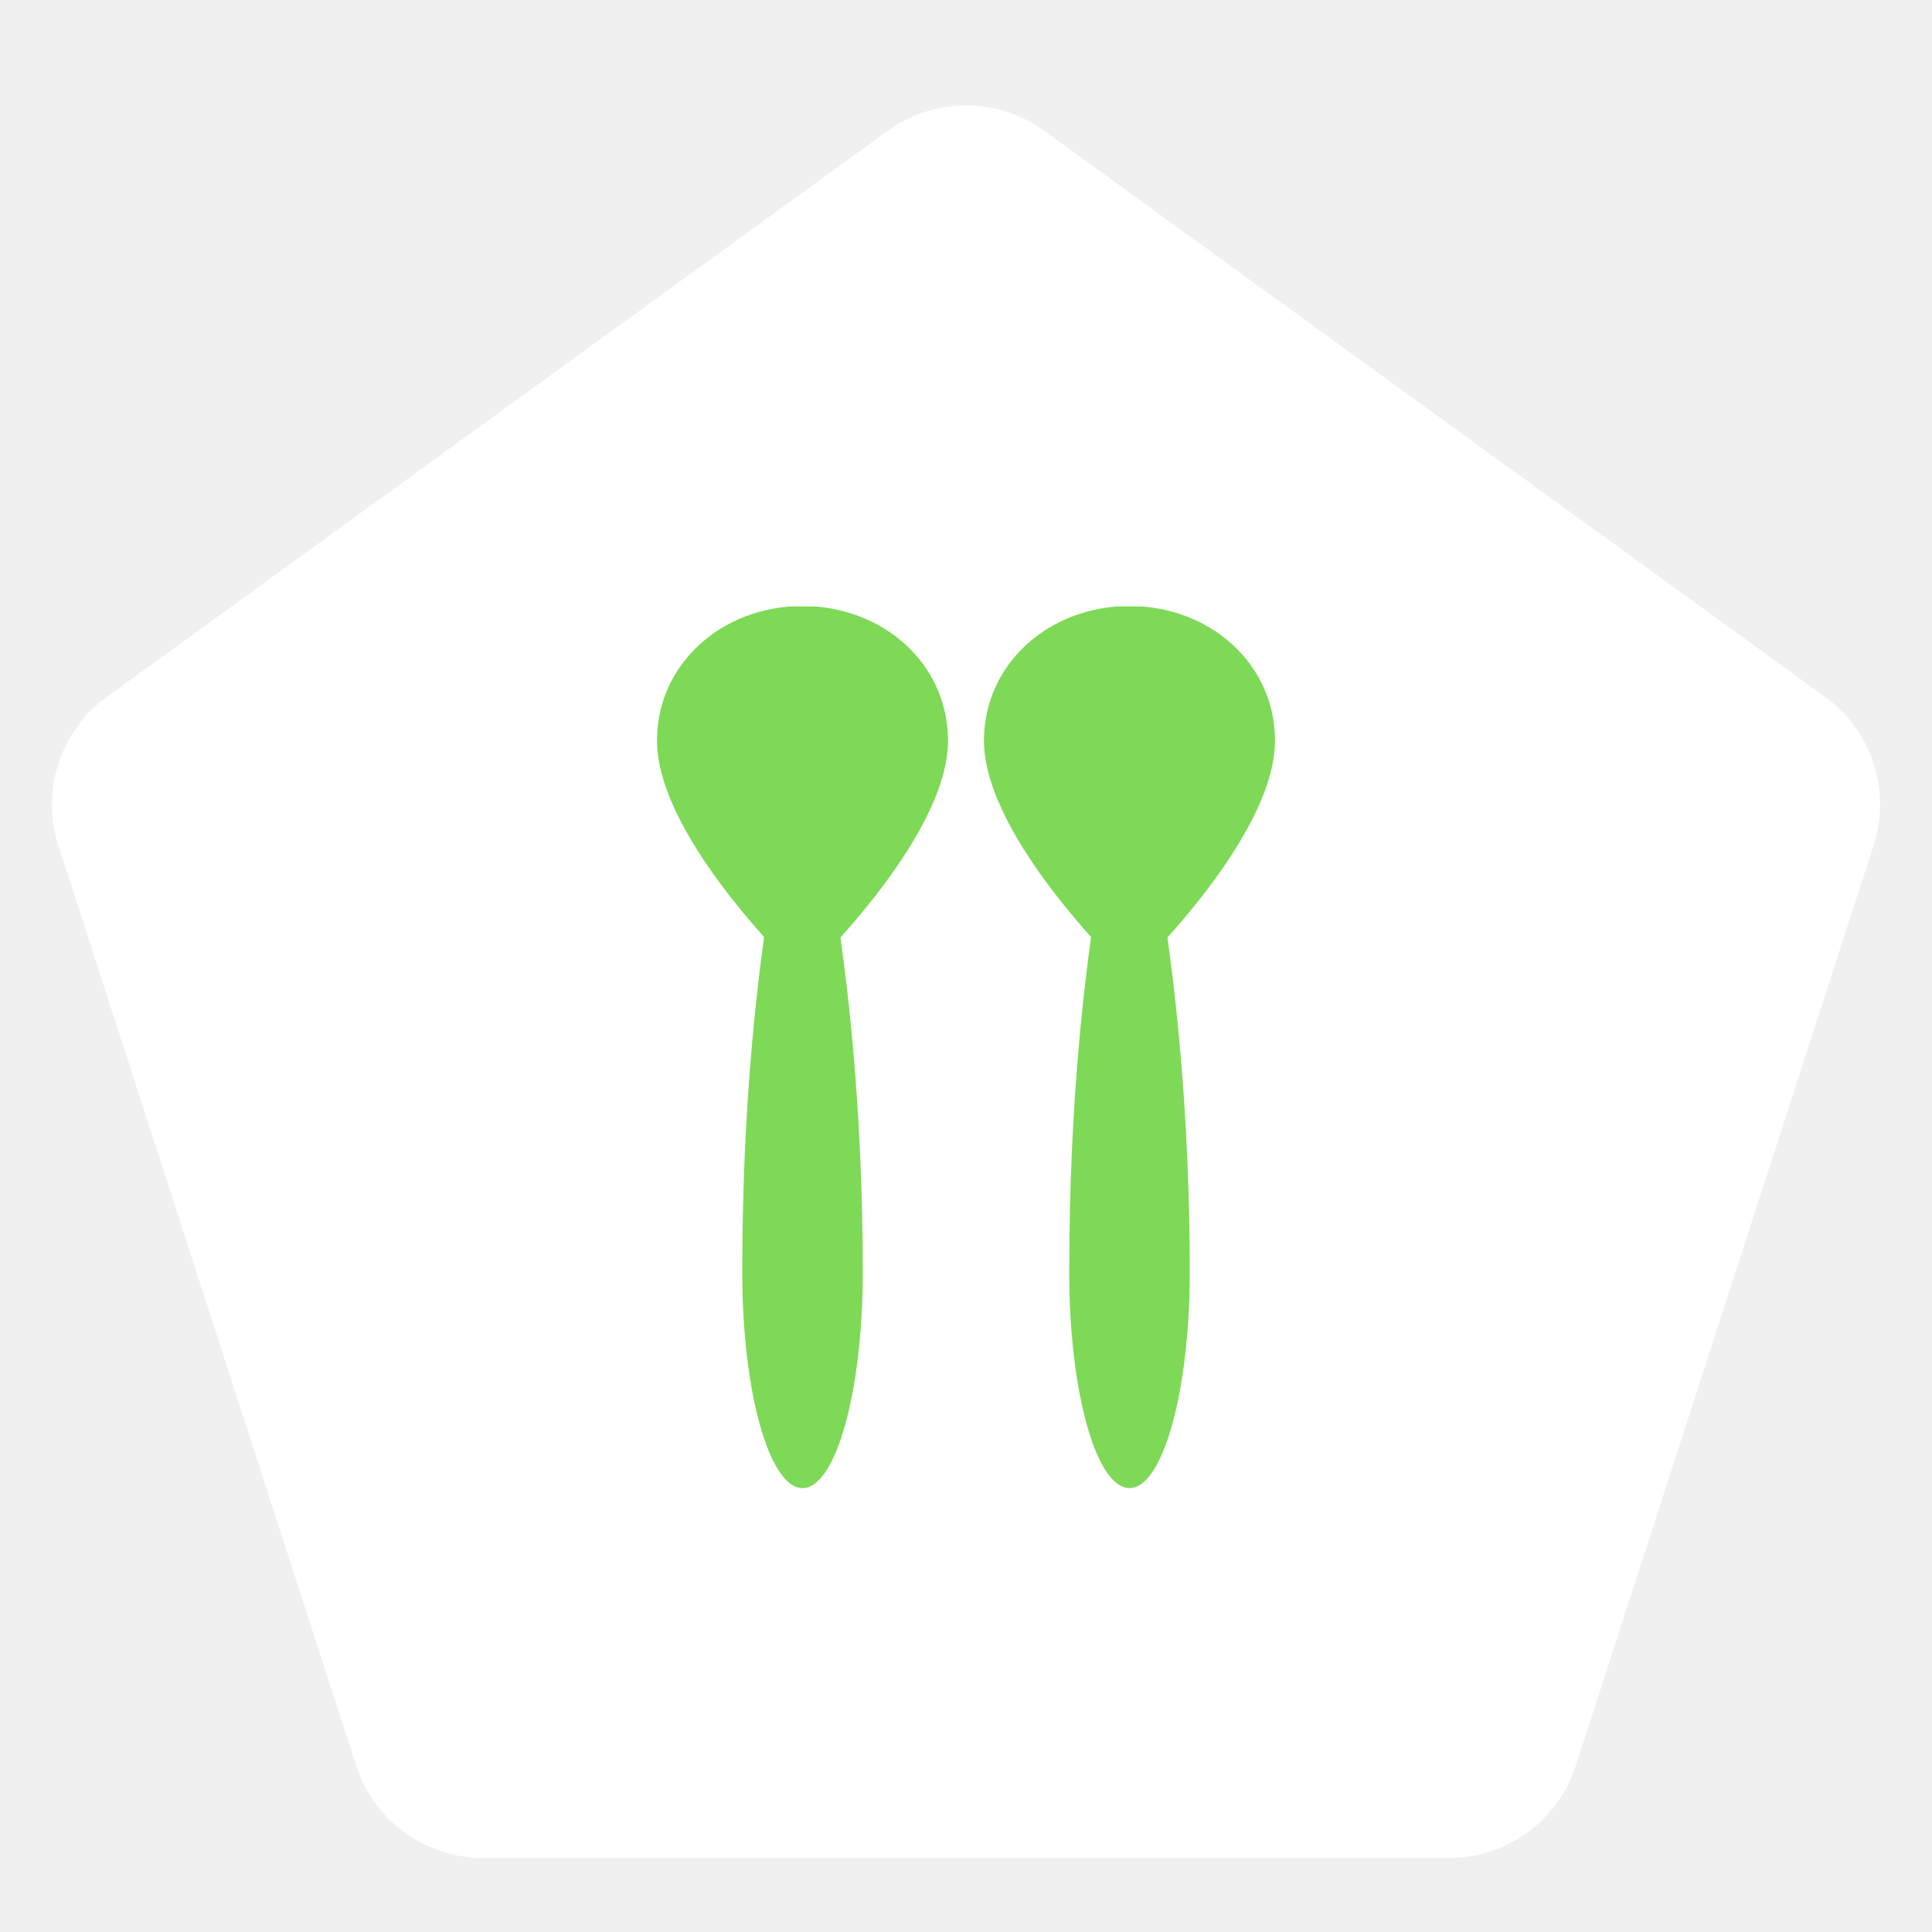
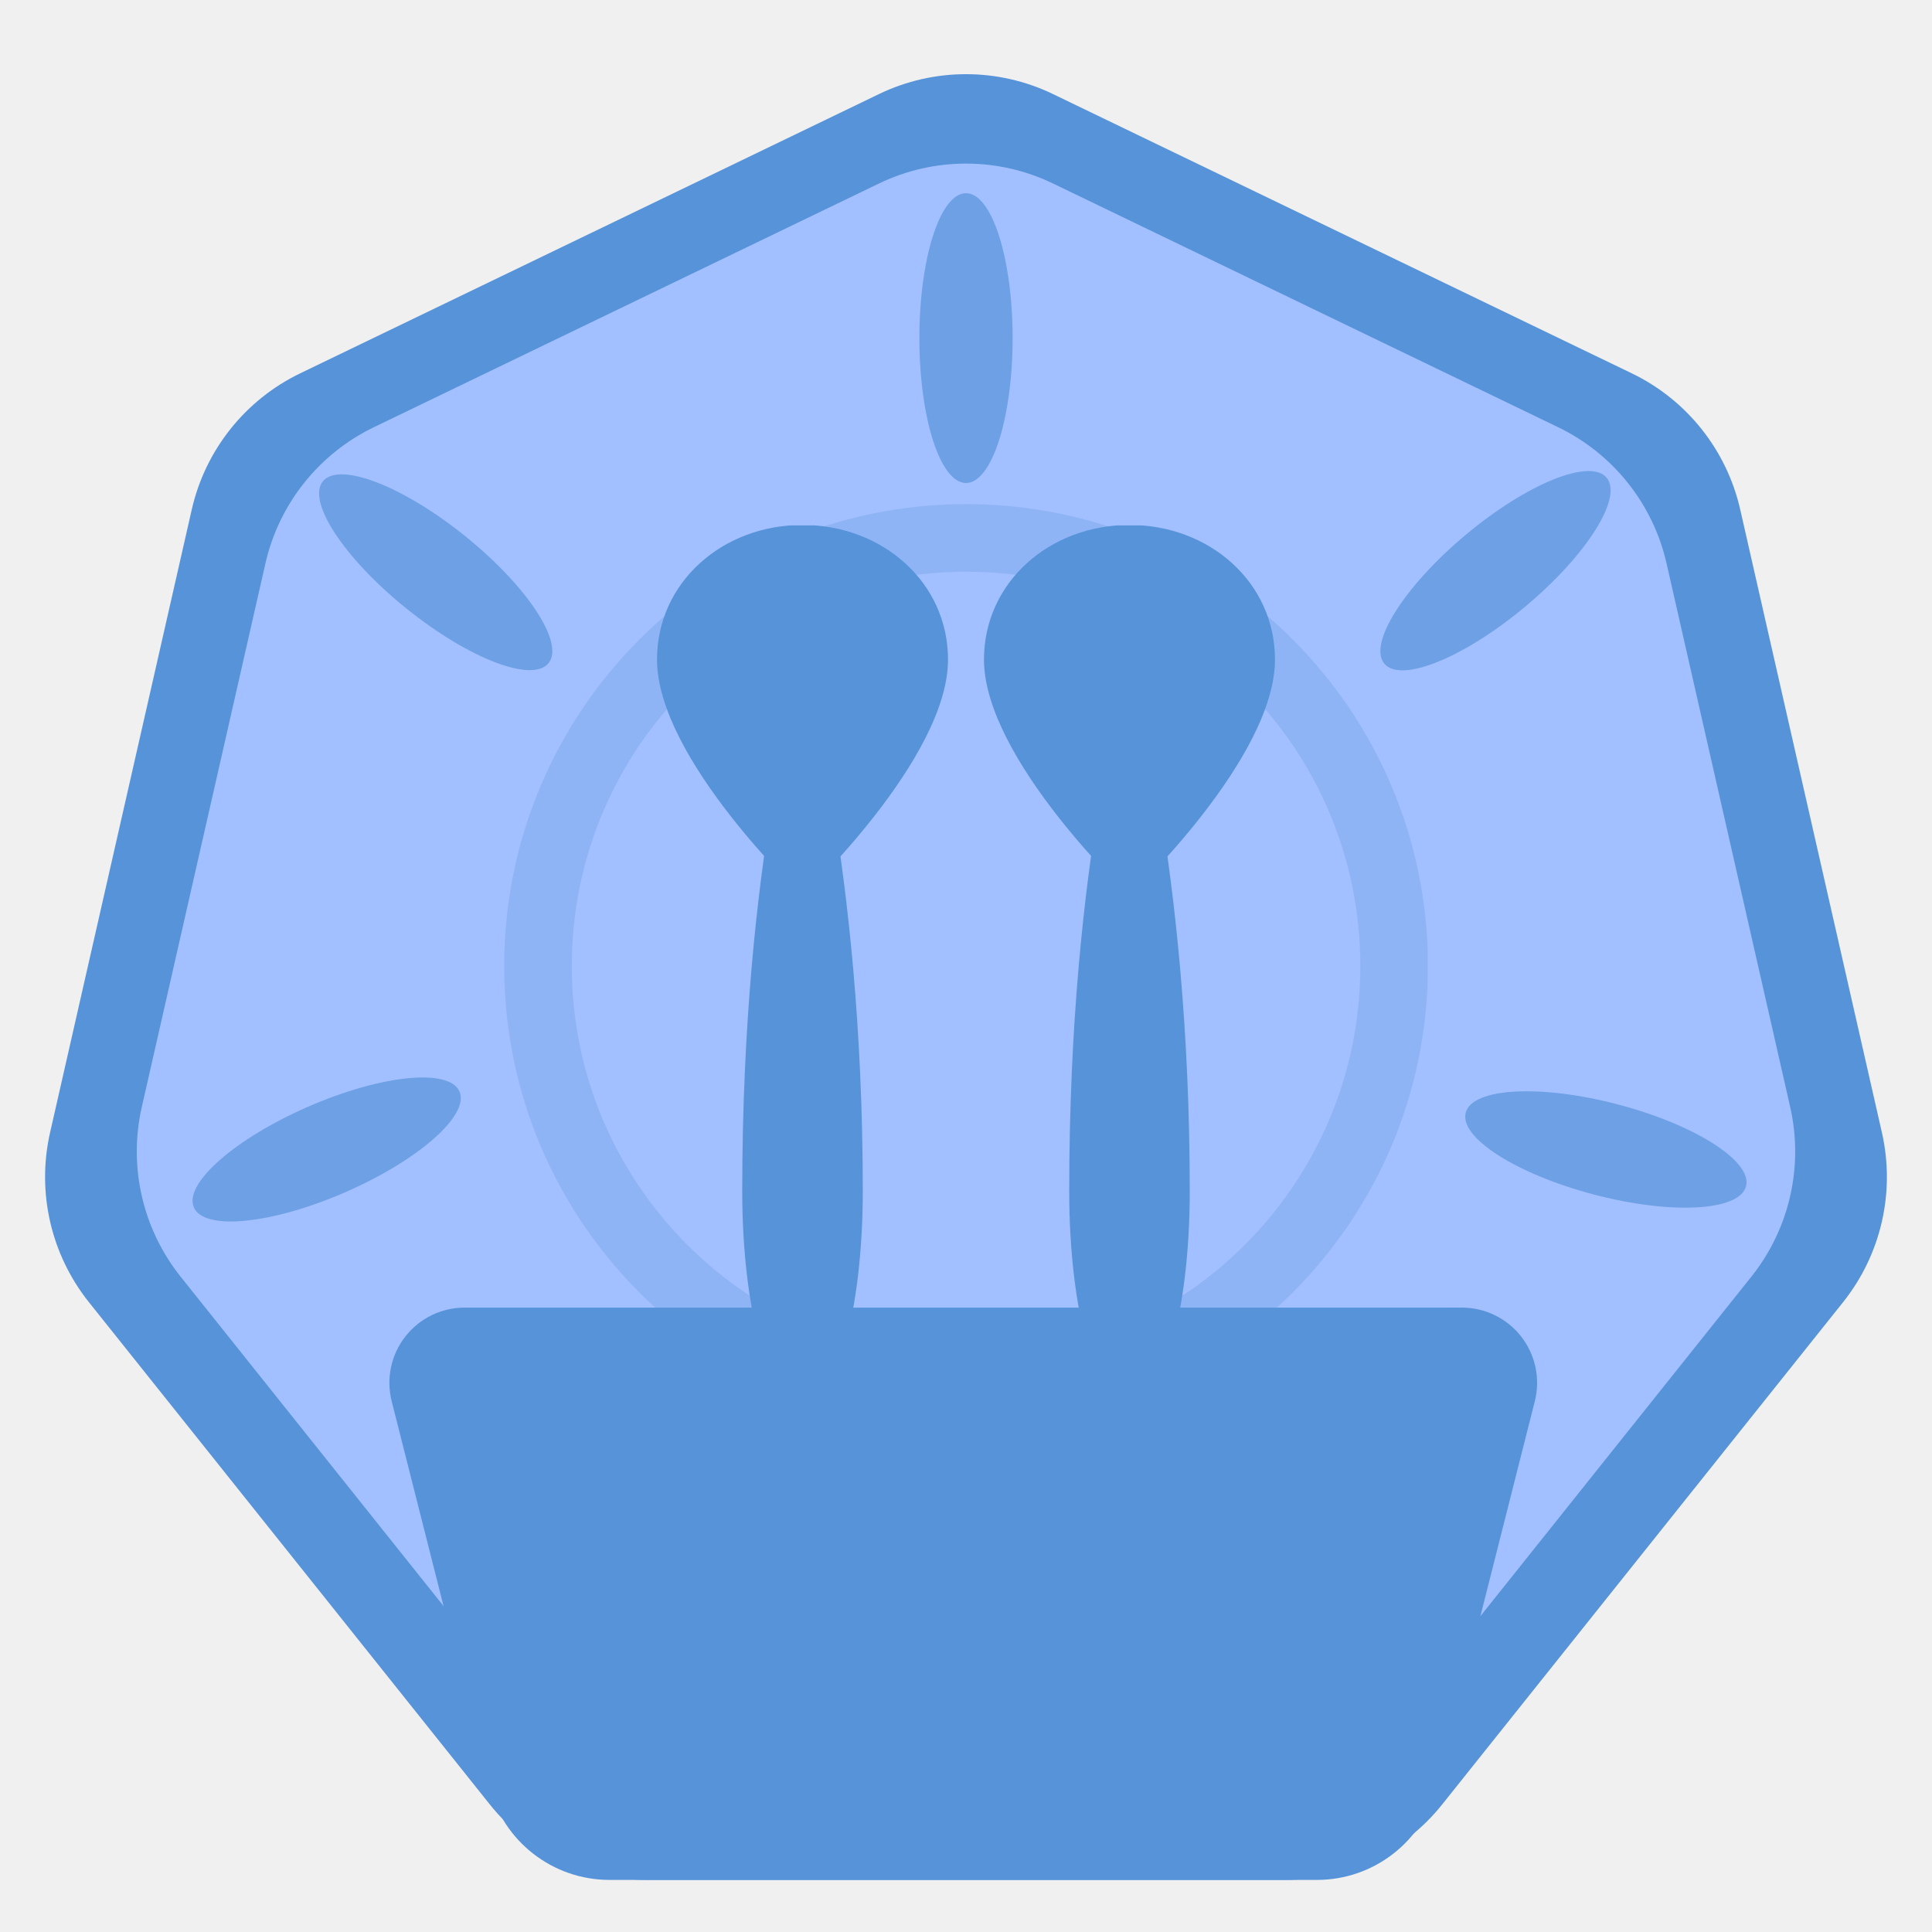
<svg xmlns="http://www.w3.org/2000/svg" width="2000" zoomAndPan="magnify" viewBox="0 0 1500 1500" height="2000" preserveAspectRatio="xMidYMid meet" version="1.0">
  <defs>
-     <clipPath id="29e011a075">
-       <path d="M 40 81 L 1460 81 L 1460 1442.504 L 40 1442.504 Z M 40 81 " clip-rule="nonzero" />
-     </clipPath>
-     <clipPath id="228545cbc6">
-       <path d="M 810.711 101.52 L 1417.012 541.098 C 1453.219 567.348 1468.41 613.926 1454.641 656.473 L 1223.371 1371.145 C 1209.605 1413.684 1169.992 1442.5 1125.281 1442.5 L 374.699 1442.5 C 329.988 1442.5 290.375 1413.684 276.609 1371.145 L 45.34 656.473 C 31.57 613.926 46.762 567.348 82.969 541.098 L 689.27 101.52 C 725.492 75.262 774.488 75.262 810.711 101.52 Z M 810.711 101.52 " clip-rule="nonzero" />
-     </clipPath>
-     <clipPath id="a5bf588cbb">
-       <path d="M 0 0 L 1420 0 L 1420 1361.504 L 0 1361.504 Z M 0 0 " clip-rule="nonzero" />
-     </clipPath>
-     <clipPath id="a81ce8b54d">
-       <path d="M 770.711 20.52 L 1377.012 460.098 C 1413.219 486.348 1428.41 532.926 1414.641 575.473 L 1183.371 1290.145 C 1169.605 1332.684 1129.992 1361.5 1085.281 1361.5 L 334.699 1361.5 C 289.988 1361.5 250.375 1332.684 236.609 1290.145 L 5.34 575.473 C -8.43 532.926 6.762 486.348 42.969 460.098 L 649.27 20.52 C 685.492 -5.738 734.488 -5.738 770.711 20.52 Z M 770.711 20.52 " clip-rule="nonzero" />
-     </clipPath>
-     <clipPath id="1fafdd15ed">
-       <rect x="0" width="1420" y="0" height="1362" />
-     </clipPath>
-     <clipPath id="bde584af0f">
-       <path d="M 320.137 110.215 L 413.723 110.215 L 413.723 686.719 L 320.137 686.719 Z M 320.137 110.215 " clip-rule="nonzero" />
-     </clipPath>
-     <clipPath id="e44f2ddea1">
-       <path d="M 413.723 518.879 C 413.723 611.379 392.773 686.363 366.93 686.363 C 341.086 686.363 320.137 611.379 320.137 518.879 C 320.137 257.605 366.93 110.215 366.93 110.215 C 366.93 110.215 413.723 264.301 413.723 518.879 Z M 413.723 518.879 " clip-rule="nonzero" />
-     </clipPath>
-     <clipPath id="e0867484a2">
-       <path d="M 0.137 0.215 L 93.723 0.215 L 93.723 576.602 L 0.137 576.602 Z M 0.137 0.215 " clip-rule="nonzero" />
-     </clipPath>
-     <clipPath id="55a8761ec4">
-       <path d="M 93.723 408.879 C 93.723 501.379 72.773 576.363 46.93 576.363 C 21.086 576.363 0.137 501.379 0.137 408.879 C 0.137 147.605 46.93 0.215 46.93 0.215 C 46.93 0.215 93.723 154.301 93.723 408.879 Z M 93.723 408.879 " clip-rule="nonzero" />
-     </clipPath>
-     <clipPath id="b5f9ae6636">
+     <filter x="0%" y="0%" width="100%" height="100%" id="7b8fa63a12">
+       <feColorMatrix values="0 0 0 0 1 0 0 0 0 1 0 0 0 0 1 0 0 0 1 0" color-interpolation-filters="sRGB" />
+     </filter>
+     <clipPath id="38569a3297">
+       <path d="M 35 57.07 L 1465 57.07 L 1465 1459.559 L 35 1459.559 Z M 35 57.07 " clip-rule="nonzero" />
+     </clipPath>
+     <clipPath id="c3de621bf8">
+       <path d="M 817.539 73.031 L 1266.914 289.852 C 1309.598 310.449 1340.582 349.363 1351.094 395.574 L 1461.102 879.273 C 1471.613 925.492 1460.516 973.98 1430.945 1011.023 L 1119.715 1400.945 C 1090.145 1437.988 1045.324 1459.559 997.93 1459.559 L 502.055 1459.559 C 454.656 1459.559 409.836 1437.988 380.27 1400.945 L 69.035 1011.023 C 39.469 973.98 28.371 925.492 38.883 879.273 L 148.891 395.574 C 159.402 349.363 190.387 310.449 233.07 289.852 L 682.445 73.031 C 725.121 52.441 774.863 52.441 817.539 73.031 Z M 817.539 73.031 " clip-rule="nonzero" />
+     </clipPath>
+     <clipPath id="13321b052e">
+       <path d="M 0 0.07 L 1430 0.07 L 1430 1402.559 L 0 1402.559 Z M 0 0.07 " clip-rule="nonzero" />
+     </clipPath>
+     <clipPath id="cc66ad47d7">
+       <path d="M 782.539 16.031 L 1231.914 232.852 C 1274.598 253.449 1305.582 292.363 1316.094 338.574 L 1426.102 822.273 C 1436.613 868.492 1425.516 916.98 1395.945 954.023 L 1084.715 1343.945 C 1055.145 1380.988 1010.324 1402.559 962.93 1402.559 L 467.055 1402.559 C 419.656 1402.559 374.836 1380.988 345.27 1343.945 L 34.035 954.023 C 4.469 916.98 -6.629 868.492 3.883 822.273 L 113.891 338.574 C 124.402 292.363 155.387 253.449 198.07 232.852 L 647.445 16.031 C 690.121 -4.559 739.863 -4.559 782.539 16.031 Z M 782.539 16.031 " clip-rule="nonzero" />
+     </clipPath>
+     <clipPath id="0dc407d0e3">
+       <rect x="0" width="1430" y="0" height="1403" />
+     </clipPath>
+     <clipPath id="9063b301bb">
+       <path d="M 106 127 L 1394 127 L 1394 1390.137 L 106 1390.137 Z M 106 127 " clip-rule="nonzero" />
+     </clipPath>
+     <clipPath id="f647c09df1">
+       <path d="M 817.539 142.453 L 1209.73 331.684 C 1252.414 352.281 1283.398 391.191 1293.91 437.406 L 1389.902 859.473 C 1400.414 905.688 1389.316 954.176 1359.746 991.219 L 1088.121 1331.523 C 1058.551 1368.566 1013.73 1390.137 966.332 1390.137 L 533.652 1390.137 C 486.254 1390.137 441.434 1368.566 411.863 1331.523 L 140.238 991.219 C 110.672 954.176 99.57 905.688 110.082 859.473 L 206.074 437.406 C 216.586 391.191 247.57 352.281 290.254 331.684 L 682.445 142.453 C 725.121 121.859 774.863 121.859 817.539 142.453 Z M 817.539 142.453 " clip-rule="nonzero" />
+     </clipPath>
+     <clipPath id="3aff354d9d">
+       <path d="M 0 0 L 1288 0 L 1288 1263.137 L 0 1263.137 Z M 0 0 " clip-rule="nonzero" />
+     </clipPath>
+     <clipPath id="962b6fffc0">
+       <path d="M 711.539 15.453 L 1103.73 204.684 C 1146.414 225.281 1177.398 264.191 1187.91 310.406 L 1283.902 732.473 C 1294.414 778.688 1283.316 827.176 1253.746 864.219 L 982.121 1204.523 C 952.551 1241.566 907.73 1263.137 860.332 1263.137 L 427.652 1263.137 C 380.254 1263.137 335.434 1241.566 305.863 1204.523 L 34.238 864.219 C 4.672 827.176 -6.43 778.688 4.082 732.473 L 100.074 310.406 C 110.586 264.191 141.57 225.281 184.254 204.684 L 576.445 15.453 C 619.121 -5.141 668.863 -5.141 711.539 15.453 Z M 711.539 15.453 " clip-rule="nonzero" />
+     </clipPath>
+     <clipPath id="82d37d9868">
+       <rect x="0" width="1288" y="0" height="1264" />
+     </clipPath>
+     <clipPath id="8268f45c48">
+       <path d="M 320.137 110.277 L 413.723 110.277 L 413.723 686.781 L 320.137 686.781 Z M 320.137 110.277 " clip-rule="nonzero" />
+     </clipPath>
+     <clipPath id="8ba4830de5">
+       <path d="M 413.723 518.941 C 413.723 611.441 392.773 686.43 366.93 686.43 C 341.086 686.43 320.137 611.441 320.137 518.941 C 320.137 257.668 366.93 110.277 366.93 110.277 C 366.93 110.277 413.723 264.367 413.723 518.941 Z M 413.723 518.941 " clip-rule="nonzero" />
+     </clipPath>
+     <clipPath id="dede9f94b5">
+       <path d="M 0.137 0.277 L 93.723 0.277 L 93.723 576.48 L 0.137 576.48 Z M 0.137 0.277 " clip-rule="nonzero" />
+     </clipPath>
+     <clipPath id="a5c229f5b8">
+       <path d="M 93.723 408.941 C 93.723 501.441 72.773 576.43 46.93 576.43 C 21.086 576.43 0.137 501.441 0.137 408.941 C 0.137 147.668 46.93 0.277 46.93 0.277 C 46.93 0.277 93.723 154.367 93.723 408.941 Z M 93.723 408.941 " clip-rule="nonzero" />
+     </clipPath>
+     <clipPath id="97050e83ee">
      <rect x="0" width="94" y="0" height="577" />
    </clipPath>
-     <clipPath id="434c7272ce">
-       <path d="M 0.098 1 L 226.035 1 L 226.035 289.578 L 0.098 289.578 Z M 0.098 1 " clip-rule="nonzero" />
-     </clipPath>
-     <clipPath id="cb8ecd6236">
-       <path d="M 0.098 106.012 C 0.098 46.352 50.676 1.504 113.066 1.504 C 175.457 1.504 226.035 46.352 226.035 106.012 C 226.035 182.961 113.066 289.578 113.066 289.578 C 113.066 289.578 0.098 182.961 0.098 106.012 Z M 0.098 106.012 " clip-rule="nonzero" />
-     </clipPath>
-     <clipPath id="02b50a4310">
-       <path d="M 0.098 0.398 L 226.035 0.398 L 226.035 288.578 L 0.098 288.578 Z M 0.098 0.398 " clip-rule="nonzero" />
-     </clipPath>
-     <clipPath id="20e38bffb4">
-       <path d="M 0.098 105.012 C 0.098 45.352 50.676 0.504 113.066 0.504 C 175.457 0.504 226.035 45.352 226.035 105.012 C 226.035 181.961 113.066 288.578 113.066 288.578 C 113.066 288.578 0.098 181.961 0.098 105.012 Z M 0.098 105.012 " clip-rule="nonzero" />
-     </clipPath>
-     <clipPath id="aed59bd10f">
+     <clipPath id="cf0fef463d">
+       <path d="M 0.098 1.039 L 226.035 1.039 L 226.035 289.645 L 0.098 289.645 Z M 0.098 1.039 " clip-rule="nonzero" />
+     </clipPath>
+     <clipPath id="e9f7f663ac">
+       <path d="M 0.098 106.074 C 0.098 46.414 50.676 1.57 113.066 1.57 C 175.457 1.57 226.035 46.414 226.035 106.074 C 226.035 183.023 113.066 289.645 113.066 289.645 C 113.066 289.645 0.098 183.023 0.098 106.074 Z M 0.098 106.074 " clip-rule="nonzero" />
+     </clipPath>
+     <clipPath id="2d9bc18d12">
+       <path d="M 0.098 0.52 L 226.035 0.52 L 226.035 288.645 L 0.098 288.645 Z M 0.098 0.52 " clip-rule="nonzero" />
+     </clipPath>
+     <clipPath id="de0ba4d5ec">
+       <path d="M 0.098 105.074 C 0.098 45.414 50.676 0.57 113.066 0.57 C 175.457 0.57 226.035 45.414 226.035 105.074 C 226.035 182.023 113.066 288.645 113.066 288.645 C 113.066 288.645 0.098 182.023 0.098 105.074 Z M 0.098 105.074 " clip-rule="nonzero" />
+     </clipPath>
+     <clipPath id="641a69f097">
      <rect x="0" width="227" y="0" height="289" />
    </clipPath>
-     <clipPath id="89a1570d2a">
-       <path d="M 253.957 1 L 479.898 1 L 479.898 289.578 L 253.957 289.578 Z M 253.957 1 " clip-rule="nonzero" />
-     </clipPath>
-     <clipPath id="02846f2ceb">
-       <path d="M 253.957 106.012 C 253.957 46.352 304.535 1.504 366.926 1.504 C 429.316 1.504 479.898 46.352 479.898 106.012 C 479.898 182.961 366.926 289.578 366.926 289.578 C 366.926 289.578 253.957 182.961 253.957 106.012 Z M 253.957 106.012 " clip-rule="nonzero" />
-     </clipPath>
-     <clipPath id="00c7136b16">
-       <path d="M 0.957 0.398 L 226.898 0.398 L 226.898 288.578 L 0.957 288.578 Z M 0.957 0.398 " clip-rule="nonzero" />
-     </clipPath>
-     <clipPath id="0539327821">
-       <path d="M 0.957 105.012 C 0.957 45.352 51.535 0.504 113.926 0.504 C 176.316 0.504 226.898 45.352 226.898 105.012 C 226.898 181.961 113.926 288.578 113.926 288.578 C 113.926 288.578 0.957 181.961 0.957 105.012 Z M 0.957 105.012 " clip-rule="nonzero" />
-     </clipPath>
-     <clipPath id="9a641bc465">
+     <clipPath id="b2770ea5e1">
+       <path d="M 253.957 1.039 L 479.898 1.039 L 479.898 289.645 L 253.957 289.645 Z M 253.957 1.039 " clip-rule="nonzero" />
+     </clipPath>
+     <clipPath id="b5b52d4804">
+       <path d="M 253.957 106.074 C 253.957 46.414 304.535 1.57 366.926 1.57 C 429.316 1.57 479.898 46.414 479.898 106.074 C 479.898 183.023 366.926 289.645 366.926 289.645 C 366.926 289.645 253.957 183.023 253.957 106.074 Z M 253.957 106.074 " clip-rule="nonzero" />
+     </clipPath>
+     <clipPath id="8e9acf087f">
+       <path d="M 0.957 0.52 L 226.898 0.52 L 226.898 288.645 L 0.957 288.645 Z M 0.957 0.52 " clip-rule="nonzero" />
+     </clipPath>
+     <clipPath id="2908d9c2bd">
+       <path d="M 0.957 105.074 C 0.957 45.414 51.535 0.57 113.926 0.57 C 176.316 0.57 226.898 45.414 226.898 105.074 C 226.898 182.023 113.926 288.645 113.926 288.645 C 113.926 288.645 0.957 182.023 0.957 105.074 Z M 0.957 105.074 " clip-rule="nonzero" />
+     </clipPath>
+     <clipPath id="1ac37c4e6b">
      <rect x="0" width="227" y="0" height="289" />
    </clipPath>
-     <clipPath id="7a1b8dd1fa">
-       <path d="M 66.277 110.215 L 159.863 110.215 L 159.863 686.719 L 66.277 686.719 Z M 66.277 110.215 " clip-rule="nonzero" />
-     </clipPath>
-     <clipPath id="12d5266763">
-       <path d="M 159.863 518.879 C 159.863 611.379 138.914 686.363 113.07 686.363 C 87.227 686.363 66.277 611.379 66.277 518.879 C 66.277 257.605 113.07 110.215 113.07 110.215 C 113.07 110.215 159.863 264.301 159.863 518.879 Z M 159.863 518.879 " clip-rule="nonzero" />
-     </clipPath>
-     <clipPath id="d6fd377958">
-       <path d="M 0.277 0.215 L 93.863 0.215 L 93.863 576.602 L 0.277 576.602 Z M 0.277 0.215 " clip-rule="nonzero" />
-     </clipPath>
-     <clipPath id="b6913f6d5b">
-       <path d="M 93.863 408.879 C 93.863 501.379 72.914 576.363 47.07 576.363 C 21.227 576.363 0.277 501.379 0.277 408.879 C 0.277 147.605 47.07 0.215 47.07 0.215 C 47.07 0.215 93.863 154.301 93.863 408.879 Z M 93.863 408.879 " clip-rule="nonzero" />
-     </clipPath>
-     <clipPath id="2106032ec9">
+     <clipPath id="97438159ac">
+       <path d="M 66.277 110.277 L 159.863 110.277 L 159.863 686.781 L 66.277 686.781 Z M 66.277 110.277 " clip-rule="nonzero" />
+     </clipPath>
+     <clipPath id="b4e2cc33a5">
+       <path d="M 159.863 518.941 C 159.863 611.441 138.914 686.43 113.07 686.43 C 87.227 686.43 66.277 611.441 66.277 518.941 C 66.277 257.668 113.07 110.277 113.07 110.277 C 113.07 110.277 159.863 264.367 159.863 518.941 Z M 159.863 518.941 " clip-rule="nonzero" />
+     </clipPath>
+     <clipPath id="1cbe8165c7">
+       <path d="M 0.277 0.277 L 93.863 0.277 L 93.863 576.48 L 0.277 576.48 Z M 0.277 0.277 " clip-rule="nonzero" />
+     </clipPath>
+     <clipPath id="41cbd981d0">
+       <path d="M 93.863 408.941 C 93.863 501.441 72.914 576.43 47.07 576.43 C 21.227 576.43 0.277 501.441 0.277 408.941 C 0.277 147.668 47.07 0.277 47.07 0.277 C 47.07 0.277 93.863 154.367 93.863 408.941 Z M 93.863 408.941 " clip-rule="nonzero" />
+     </clipPath>
+     <clipPath id="0a4edb4d89">
      <rect x="0" width="94" y="0" height="577" />
    </clipPath>
-     <clipPath id="bb08f56f0c">
+     <clipPath id="e8a532de93">
      <rect x="0" width="480" y="0" height="687" />
    </clipPath>
+     <clipPath id="58084d206f">
+       <path d="M 302 1015.23 L 1193.453 1015.23 L 1193.453 1459.559 L 302 1459.559 Z M 302 1015.23 " clip-rule="nonzero" />
+     </clipPath>
+     <clipPath id="a82a448a8b">
+       <path d="M 473.203 1459.559 L 1022.523 1459.559 C 1066.629 1459.559 1105.105 1429.613 1115.93 1386.855 L 1191.613 1087.938 C 1196.031 1070.48 1192.148 1051.961 1181.09 1037.754 C 1170.027 1023.543 1153.027 1015.23 1135.023 1015.23 L 360.703 1015.23 C 342.699 1015.23 325.699 1023.543 314.637 1037.754 C 303.578 1051.961 299.695 1070.48 304.113 1087.938 L 379.797 1386.855 C 390.621 1429.613 429.098 1459.559 473.203 1459.559 Z M 473.203 1459.559 " clip-rule="nonzero" />
+     </clipPath>
+     <clipPath id="92af21019b">
+       <path d="M 0 0.23 L 891.453 0.23 L 891.453 444.559 L 0 444.559 Z M 0 0.23 " clip-rule="nonzero" />
+     </clipPath>
+     <clipPath id="57aa7f03df">
+       <path d="M 171.203 444.559 L 720.523 444.559 C 764.629 444.559 803.105 414.613 813.93 371.855 L 889.613 72.938 C 894.031 55.48 890.148 36.961 879.09 22.754 C 868.027 8.543 851.027 0.23 833.023 0.23 L 58.703 0.23 C 40.699 0.23 23.699 8.543 12.637 22.754 C 1.578 36.961 -2.305 55.48 2.113 72.938 L 77.797 371.855 C 88.621 414.613 127.098 444.559 171.203 444.559 Z M 171.203 444.559 " clip-rule="nonzero" />
+     </clipPath>
+     <clipPath id="ad83576edc">
+       <rect x="0" width="892" y="0" height="445" />
+     </clipPath>
+     <mask id="2b576cc506">
+       <g filter="url(#7b8fa63a12)">
+         <rect x="-150" width="1800" fill="#000000" y="-150" height="1800" fill-opacity="0.25" />
+       </g>
+     </mask>
+     <clipPath id="eebdbf442f">
+       <path d="M 213.453 213.398 L 930.453 213.398 L 930.453 930.398 L 213.453 930.398 Z M 213.453 213.398 " clip-rule="nonzero" />
+     </clipPath>
+     <clipPath id="5cf66fb0f1">
+       <path d="M 572.055 213.398 C 374.004 213.398 213.453 373.949 213.453 572 C 213.453 770.051 374.004 930.598 572.055 930.598 C 770.102 930.598 930.652 770.051 930.652 572 C 930.652 373.949 770.102 213.398 572.055 213.398 Z M 572.055 213.398 " clip-rule="nonzero" />
+     </clipPath>
+     <clipPath id="7bc6bd2bfe">
+       <rect x="0" width="1144" y="0" height="1144" />
+     </clipPath>
+     <mask id="8d299cfe41">
+       <g filter="url(#7b8fa63a12)">
+         <rect x="-150" width="1800" fill="#000000" y="-150" height="1800" fill-opacity="0.7" />
+       </g>
+     </mask>
+     <clipPath id="28bfaac9a2">
+       <path d="M 0.812 1 L 73.188 1 L 73.188 226 L 0.812 226 Z M 0.812 1 " clip-rule="nonzero" />
+     </clipPath>
+     <clipPath id="cbf2ab3e0c">
+       <path d="M 0.812 113.5 C 0.812 51.367 17.016 1 37 1 C 56.984 1 73.188 51.367 73.188 113.5 C 73.188 175.633 56.984 226 37 226 C 17.016 226 0.812 175.633 0.812 113.5 Z M 0.812 113.5 " clip-rule="nonzero" />
+     </clipPath>
+     <clipPath id="1dfee5ca8e">
+       <path d="M 0.812 0 L 73.188 0 L 73.188 225 L 0.812 225 Z M 0.812 0 " clip-rule="nonzero" />
+     </clipPath>
+     <clipPath id="fb887b9c84">
+       <path d="M 0.812 112.5 C 0.812 50.367 17.016 0 37 0 C 56.984 0 73.188 50.367 73.188 112.5 C 73.188 174.633 56.984 225 37 225 C 17.016 225 0.812 174.633 0.812 112.5 Z M 0.812 112.5 " clip-rule="nonzero" />
+     </clipPath>
+     <clipPath id="bf61de6f30">
+       <rect x="0" width="74" y="0" height="225" />
+     </clipPath>
+     <clipPath id="5020a51992">
+       <rect x="0" width="74" y="0" height="227" />
+     </clipPath>
+     <mask id="c081e9c126">
+       <g filter="url(#7b8fa63a12)">
+         <rect x="-150" width="1800" fill="#000000" y="-150" height="1800" fill-opacity="0.7" />
+       </g>
+     </mask>
+     <clipPath id="24e4df1127">
+       <path d="M 20 23 L 200 23 L 200 179 L 20 179 Z M 20 23 " clip-rule="nonzero" />
+     </clipPath>
+     <clipPath id="e6f819535f">
+       <path d="M 0.586 145.523 L 173.191 1.121 L 219.633 56.633 L 47.027 201.035 Z M 0.586 145.523 " clip-rule="nonzero" />
+     </clipPath>
+     <clipPath id="6d59249677">
+       <path d="M 86.875 73.336 C 134.527 33.469 183.555 13.574 196.379 28.902 C 209.203 44.234 180.969 88.98 133.312 128.848 C 85.66 168.715 36.633 188.609 23.809 173.277 C 10.984 157.949 39.219 113.203 86.875 73.336 Z M 86.875 73.336 " clip-rule="nonzero" />
+     </clipPath>
+     <clipPath id="4abe671ea9">
+       <path d="M 0 0 L 180 0 L 180 156 L 0 156 Z M 0 0 " clip-rule="nonzero" />
+     </clipPath>
+     <clipPath id="38ee9deca5">
+       <path d="M -19.414 122.523 L 153.191 -21.879 L 199.633 33.633 L 27.027 178.035 Z M -19.414 122.523 " clip-rule="nonzero" />
+     </clipPath>
+     <clipPath id="0d17c5ef4b">
+       <path d="M 66.875 50.336 C 114.527 10.469 163.555 -9.426 176.379 5.902 C 189.203 21.234 160.969 65.98 113.312 105.848 C 65.66 145.715 16.633 165.609 3.809 150.277 C -9.016 134.949 19.219 90.203 66.875 50.336 Z M 66.875 50.336 " clip-rule="nonzero" />
+     </clipPath>
+     <clipPath id="3c25c2440f">
+       <rect x="0" width="180" y="0" height="156" />
+     </clipPath>
+     <clipPath id="9644c6d017">
+       <rect x="0" width="220" y="0" height="202" />
+     </clipPath>
+     <mask id="06e7a24ecd">
+       <g filter="url(#7b8fa63a12)">
+         <rect x="-150" width="1800" fill="#000000" y="-150" height="1800" fill-opacity="0.7" />
+       </g>
+     </mask>
+     <clipPath id="aeefc4cbe1">
+       <path d="M 9 19 L 228 19 L 228 110 L 9 110 Z M 9 19 " clip-rule="nonzero" />
+     </clipPath>
+     <clipPath id="7dcbc6f5c9">
+       <path d="M 19.172 0.883 L 236.836 58.027 L 218.457 128.031 L 0.793 70.887 Z M 19.172 0.883 " clip-rule="nonzero" />
+     </clipPath>
+     <clipPath id="67ea0ccd22">
+       <path d="M 127.984 29.449 C 188.078 45.227 232.68 73.688 227.605 93.02 C 222.531 112.352 169.699 115.23 109.605 99.453 C 49.508 83.676 4.906 55.215 9.98 35.887 C 15.055 16.555 67.887 13.672 127.984 29.449 Z M 127.984 29.449 " clip-rule="nonzero" />
+     </clipPath>
+     <clipPath id="50bb3897a6">
+       <path d="M 0 0 L 219 0 L 219 91 L 0 91 Z M 0 0 " clip-rule="nonzero" />
+     </clipPath>
+     <clipPath id="5e3b7ed47c">
+       <path d="M 10.172 -18.117 L 227.836 39.027 L 209.457 109.031 L -8.207 51.887 Z M 10.172 -18.117 " clip-rule="nonzero" />
+     </clipPath>
+     <clipPath id="59e3067907">
+       <path d="M 118.984 10.449 C 179.078 26.227 223.68 54.688 218.605 74.02 C 213.531 93.352 160.699 96.23 100.605 80.453 C 40.508 64.676 -4.094 36.215 0.98 16.887 C 6.055 -2.445 58.887 -5.328 118.984 10.449 Z M 118.984 10.449 " clip-rule="nonzero" />
+     </clipPath>
+     <clipPath id="9e53e2ef98">
+       <rect x="0" width="219" y="0" height="91" />
+     </clipPath>
+     <clipPath id="d2a71475c4">
+       <rect x="0" width="237" y="0" height="129" />
+     </clipPath>
+     <mask id="72927197f4">
+       <g filter="url(#7b8fa63a12)">
+         <rect x="-150" width="1800" fill="#000000" y="-150" height="1800" fill-opacity="0.7" />
+       </g>
+     </mask>
+     <clipPath id="5fe6891226">
+       <path d="M 14 22 L 223 22 L 223 135 L 14 135 Z M 14 22 " clip-rule="nonzero" />
+     </clipPath>
+     <clipPath id="b877054a07">
+       <path d="M 236.203 66.633 L 29.941 156.625 L 0.996 90.289 L 207.262 0.297 Z M 236.203 66.633 " clip-rule="nonzero" />
+     </clipPath>
+     <clipPath id="1c18d5f622">
+       <path d="M 133.09 111.621 C 76.145 136.465 23.5 141.758 15.508 123.441 C 7.516 105.121 47.203 70.129 104.148 45.285 C 161.098 20.438 213.742 15.145 221.734 33.465 C 229.727 51.781 190.039 86.773 133.09 111.621 Z M 133.09 111.621 " clip-rule="nonzero" />
+     </clipPath>
+     <clipPath id="264ef1542a">
+       <path d="M 0 0 L 209 0 L 209 113 L 0 113 Z M 0 0 " clip-rule="nonzero" />
+     </clipPath>
+     <clipPath id="6dd64dfcd5">
+       <path d="M 222.203 44.633 L 15.941 134.625 L -13.004 68.289 L 193.262 -21.703 Z M 222.203 44.633 " clip-rule="nonzero" />
+     </clipPath>
+     <clipPath id="913eba9962">
+       <path d="M 119.09 89.621 C 62.145 114.465 9.5 119.758 1.508 101.441 C -6.484 83.121 33.203 48.129 90.148 23.285 C 147.098 -1.562 199.742 -6.855 207.734 11.465 C 215.727 29.781 176.039 64.773 119.09 89.621 Z M 119.09 89.621 " clip-rule="nonzero" />
+     </clipPath>
+     <clipPath id="1225c81c31">
+       <rect x="0" width="209" y="0" height="113" />
+     </clipPath>
+     <clipPath id="5f4b92b1aa">
+       <rect x="0" width="237" y="0" height="157" />
+     </clipPath>
+     <mask id="62fe498cc7">
+       <g filter="url(#7b8fa63a12)">
+         <rect x="-150" width="1800" fill="#000000" y="-150" height="1800" fill-opacity="0.7" />
+       </g>
+     </mask>
+     <clipPath id="03489e7673">
+       <path d="M 20 23 L 202 23 L 202 176 L 20 176 Z M 20 23 " clip-rule="nonzero" />
+     </clipPath>
+     <clipPath id="1744ae6a29">
+       <path d="M 176.207 198.035 L 0.93 56.891 L 46.32 0.52 L 221.602 141.664 Z M 176.207 198.035 " clip-rule="nonzero" />
+     </clipPath>
+     <clipPath id="9e71466b3b">
+       <path d="M 88.586 127.477 C 40.191 88.508 11.121 44.301 23.656 28.734 C 36.191 13.168 85.582 32.137 133.977 71.105 C 182.371 110.074 211.438 154.281 198.902 169.848 C 186.367 185.414 136.977 166.445 88.586 127.477 Z M 88.586 127.477 " clip-rule="nonzero" />
+     </clipPath>
+     <clipPath id="111a7c51fc">
+       <path d="M 0 0 L 182 0 L 182 153 L 0 153 Z M 0 0 " clip-rule="nonzero" />
+     </clipPath>
+     <clipPath id="f3611b4899">
+       <path d="M 156.207 175.035 L -19.07 33.891 L 26.32 -22.48 L 201.602 118.664 Z M 156.207 175.035 " clip-rule="nonzero" />
+     </clipPath>
+     <clipPath id="d567618a4e">
+       <path d="M 68.586 104.477 C 20.191 65.508 -8.879 21.301 3.656 5.734 C 16.191 -9.832 65.582 9.137 113.977 48.105 C 162.371 87.074 191.438 131.281 178.902 146.848 C 166.367 162.414 116.977 143.445 68.586 104.477 Z M 68.586 104.477 " clip-rule="nonzero" />
+     </clipPath>
+     <clipPath id="872b7cbeee">
+       <rect x="0" width="182" y="0" height="153" />
+     </clipPath>
+     <clipPath id="cec684ea15">
+       <rect x="0" width="222" y="0" height="199" />
+     </clipPath>
  </defs>
-   <g clip-path="url(#29e011a075)">
-     <g clip-path="url(#228545cbc6)">
-       <g transform="matrix(1, 0, 0, 1, 40, 81)">
-         <g clip-path="url(#1fafdd15ed)">
-           <g clip-path="url(#a5bf588cbb)">
-             <g clip-path="url(#a81ce8b54d)">
-               <path fill="#ffffff" d="M -17.75 -23.504 L 1437.586 -23.504 L 1437.586 1361.504 L -17.75 1361.504 Z M -17.75 -23.504 " fill-opacity="1" fill-rule="nonzero" />
-             </g>
-           </g>
-         </g>
-       </g>
-     </g>
-   </g>
-   <g transform="matrix(1, 0, 0, 1, 510, 469)">
-     <g clip-path="url(#bb08f56f0c)">
-       <g clip-path="url(#bde584af0f)">
-         <g clip-path="url(#e44f2ddea1)">
+   <g clip-path="url(#38569a3297)">
+     <g clip-path="url(#c3de621bf8)">
+       <g transform="matrix(1, 0, 0, 1, 35, 57)">
+         <g clip-path="url(#0dc407d0e3)">
+           <g clip-path="url(#13321b052e)">
+             <g clip-path="url(#cc66ad47d7)">
+               <path fill="#5793d9" d="M -12.75 -16.559 L 1445.172 -16.559 L 1445.172 1402.559 L -12.75 1402.559 Z M -12.75 -16.559 " fill-opacity="1" fill-rule="nonzero" />
+             </g>
+           </g>
+         </g>
+       </g>
+     </g>
+   </g>
+   <g clip-path="url(#9063b301bb)">
+     <g clip-path="url(#f647c09df1)">
+       <g transform="matrix(1, 0, 0, 1, 106, 127)">
+         <g clip-path="url(#82d37d9868)">
+           <g clip-path="url(#3aff354d9d)">
+             <g clip-path="url(#962b6fffc0)">
+               <path fill="#a2bfff" d="M -12.551 -17.137 L 1302.734 -17.137 L 1302.734 1263.137 L -12.551 1263.137 Z M -12.551 -17.137 " fill-opacity="1" fill-rule="nonzero" />
+             </g>
+           </g>
+         </g>
+       </g>
+     </g>
+   </g>
+   <g transform="matrix(1, 0, 0, 1, 510, 406)">
+     <g clip-path="url(#e8a532de93)">
+       <g clip-path="url(#8268f45c48)">
+         <g clip-path="url(#8ba4830de5)">
          <g transform="matrix(1, 0, 0, 1, 320, 110)">
-             <g clip-path="url(#b5f9ae6636)">
-               <g clip-path="url(#e0867484a2)">
-                 <g clip-path="url(#55a8761ec4)">
-                   <path fill="#7ed957" d="M 0.137 0.215 L 93.723 0.215 L 93.723 576.355 L 0.137 576.355 Z M 0.137 0.215 " fill-opacity="1" fill-rule="nonzero" />
-                 </g>
-               </g>
-             </g>
-           </g>
-         </g>
-       </g>
-       <g clip-path="url(#434c7272ce)">
-         <g clip-path="url(#cb8ecd6236)">
+             <g clip-path="url(#97050e83ee)">
+               <g clip-path="url(#dede9f94b5)">
+                 <g clip-path="url(#a5c229f5b8)">
+                   <path fill="#5793d9" d="M 0.137 0.277 L 93.723 0.277 L 93.723 576.418 L 0.137 576.418 Z M 0.137 0.277 " fill-opacity="1" fill-rule="nonzero" />
+                 </g>
+               </g>
+             </g>
+           </g>
+         </g>
+       </g>
+       <g clip-path="url(#cf0fef463d)">
+         <g clip-path="url(#e9f7f663ac)">
          <g transform="matrix(1, 0, 0, 1, 0.000000000000056843, 1)">
-             <g clip-path="url(#aed59bd10f)">
-               <g clip-path="url(#02b50a4310)">
-                 <g clip-path="url(#20e38bffb4)">
-                   <path fill="#7ed957" d="M 226.035 288.578 L 0.098 288.578 L 0.098 0.859 L 226.035 0.859 Z M 226.035 288.578 " fill-opacity="1" fill-rule="nonzero" />
-                 </g>
-               </g>
-             </g>
-           </g>
-         </g>
-       </g>
-       <g clip-path="url(#89a1570d2a)">
-         <g clip-path="url(#02846f2ceb)">
+             <g clip-path="url(#641a69f097)">
+               <g clip-path="url(#2d9bc18d12)">
+                 <g clip-path="url(#de0ba4d5ec)">
+                   <path fill="#5793d9" d="M 226.035 288.645 L 0.098 288.645 L 0.098 0.922 L 226.035 0.922 Z M 226.035 288.645 " fill-opacity="1" fill-rule="nonzero" />
+                 </g>
+               </g>
+             </g>
+           </g>
+         </g>
+       </g>
+       <g clip-path="url(#b2770ea5e1)">
+         <g clip-path="url(#b5b52d4804)">
          <g transform="matrix(1, 0, 0, 1, 253, 1)">
-             <g clip-path="url(#9a641bc465)">
-               <g clip-path="url(#00c7136b16)">
-                 <g clip-path="url(#0539327821)">
-                   <path fill="#7ed957" d="M 226.898 288.578 L 0.957 288.578 L 0.957 0.859 L 226.898 0.859 Z M 226.898 288.578 " fill-opacity="1" fill-rule="nonzero" />
-                 </g>
-               </g>
-             </g>
-           </g>
-         </g>
-       </g>
-       <g clip-path="url(#7a1b8dd1fa)">
-         <g clip-path="url(#12d5266763)">
+             <g clip-path="url(#1ac37c4e6b)">
+               <g clip-path="url(#8e9acf087f)">
+                 <g clip-path="url(#2908d9c2bd)">
+                   <path fill="#5793d9" d="M 226.898 288.645 L 0.957 288.645 L 0.957 0.922 L 226.898 0.922 Z M 226.898 288.645 " fill-opacity="1" fill-rule="nonzero" />
+                 </g>
+               </g>
+             </g>
+           </g>
+         </g>
+       </g>
+       <g clip-path="url(#97438159ac)">
+         <g clip-path="url(#b4e2cc33a5)">
          <g transform="matrix(1, 0, 0, 1, 66, 110)">
-             <g clip-path="url(#2106032ec9)">
-               <g clip-path="url(#d6fd377958)">
-                 <g clip-path="url(#b6913f6d5b)">
-                   <path fill="#7ed957" d="M 0.277 0.215 L 93.863 0.215 L 93.863 576.355 L 0.277 576.355 Z M 0.277 0.215 " fill-opacity="1" fill-rule="nonzero" />
+             <g clip-path="url(#0a4edb4d89)">
+               <g clip-path="url(#1cbe8165c7)">
+                 <g clip-path="url(#41cbd981d0)">
+                   <path fill="#5793d9" d="M 0.277 0.277 L 93.863 0.277 L 93.863 576.418 L 0.277 576.418 Z M 0.277 0.277 " fill-opacity="1" fill-rule="nonzero" />
+                 </g>
+               </g>
+             </g>
+           </g>
+         </g>
+       </g>
+     </g>
+   </g>
+   <g clip-path="url(#58084d206f)">
+     <g clip-path="url(#a82a448a8b)">
+       <g transform="matrix(1, 0, 0, 1, 302, 1015)">
+         <g clip-path="url(#ad83576edc)">
+           <g clip-path="url(#92af21019b)">
+             <g clip-path="url(#57aa7f03df)">
+               <path fill="#5793d9" d="M -16.297 0.23 L 908.809 0.23 L 908.809 444.559 L -16.297 444.559 Z M -16.297 0.23 " fill-opacity="1" fill-rule="nonzero" />
+             </g>
+           </g>
+         </g>
+       </g>
+     </g>
+   </g>
+   <g mask="url(#2b576cc506)">
+     <g transform="matrix(1, 0, 0, 1, 178, 178)">
+       <g clip-path="url(#7bc6bd2bfe)">
+         <g clip-path="url(#eebdbf442f)">
+           <g clip-path="url(#5cf66fb0f1)">
+             <path stroke-linecap="butt" transform="matrix(0.75, 0, 0, 0.75, 213.4546, 213.4002)" fill="none" stroke-linejoin="miter" d="M 478.134 -0.002 C 214.066 -0.002 -0.002 214.065 -0.002 478.133 C -0.002 742.196 214.066 956.263 478.134 956.263 C 742.196 956.263 956.264 742.196 956.264 478.133 C 956.264 214.065 742.196 -0.002 478.134 -0.002 Z M 478.134 -0.002 " stroke="#5793d9" stroke-width="140" stroke-opacity="1" stroke-miterlimit="4" />
+           </g>
+         </g>
+       </g>
+     </g>
+   </g>
+   <g mask="url(#8d299cfe41)">
+     <g transform="matrix(1, 0, 0, 1, 713, 149)">
+       <g clip-path="url(#5020a51992)">
+         <g clip-path="url(#28bfaac9a2)">
+           <g clip-path="url(#cbf2ab3e0c)">
+             <g transform="matrix(1, 0, 0, 1, 0.000000000000113687, 1)">
+               <g clip-path="url(#bf61de6f30)">
+                 <g clip-path="url(#1dfee5ca8e)">
+                   <g clip-path="url(#fb887b9c84)">
+                     <path fill="#5793d9" d="M 0.812 225 L 0.812 -0.043 L 73.188 -0.043 L 73.188 225 Z M 0.812 225 " fill-opacity="1" fill-rule="nonzero" />
+                   </g>
+                 </g>
+               </g>
+             </g>
+           </g>
+         </g>
+       </g>
+     </g>
+   </g>
+   <g mask="url(#c081e9c126)">
+     <g transform="matrix(1, 0, 0, 1, 1051, 342)">
+       <g clip-path="url(#9644c6d017)">
+         <g clip-path="url(#24e4df1127)">
+           <g clip-path="url(#e6f819535f)">
+             <g clip-path="url(#6d59249677)">
+               <g transform="matrix(1, 0, 0, 1, 20, 23)">
+                 <g clip-path="url(#3c25c2440f)">
+                   <g clip-path="url(#4abe671ea9)">
+                     <g clip-path="url(#38ee9deca5)">
+                       <g clip-path="url(#0d17c5ef4b)">
+                         <path fill="#5793d9" d="M -19.414 122.523 L 153.191 -21.879 L 199.633 33.633 L 27.027 178.035 Z M -19.414 122.523 " fill-opacity="1" fill-rule="nonzero" />
+                       </g>
+                     </g>
+                   </g>
+                 </g>
+               </g>
+             </g>
+           </g>
+         </g>
+       </g>
+     </g>
+   </g>
+   <g mask="url(#06e7a24ecd)">
+     <g transform="matrix(1, 0, 0, 1, 1128, 828)">
+       <g clip-path="url(#d2a71475c4)">
+         <g clip-path="url(#aeefc4cbe1)">
+           <g clip-path="url(#7dcbc6f5c9)">
+             <g clip-path="url(#67ea0ccd22)">
+               <g transform="matrix(1, 0, 0, 1, 9, 19)">
+                 <g clip-path="url(#9e53e2ef98)">
+                   <g clip-path="url(#50bb3897a6)">
+                     <g clip-path="url(#5e3b7ed47c)">
+                       <g clip-path="url(#59e3067907)">
+                         <path fill="#5793d9" d="M 10.172 -18.117 L 227.836 39.027 L 209.457 109.031 L -8.207 51.887 Z M 10.172 -18.117 " fill-opacity="1" fill-rule="nonzero" />
+                       </g>
+                     </g>
+                   </g>
+                 </g>
+               </g>
+             </g>
+           </g>
+         </g>
+       </g>
+     </g>
+   </g>
+   <g mask="url(#72927197f4)">
+     <g transform="matrix(1, 0, 0, 1, 135, 814)">
+       <g clip-path="url(#5f4b92b1aa)">
+         <g clip-path="url(#5fe6891226)">
+           <g clip-path="url(#b877054a07)">
+             <g clip-path="url(#1c18d5f622)">
+               <g transform="matrix(1, 0, 0, 1, 14, 22)">
+                 <g clip-path="url(#1225c81c31)">
+                   <g clip-path="url(#264ef1542a)">
+                     <g clip-path="url(#6dd64dfcd5)">
+                       <g clip-path="url(#913eba9962)">
+                         <path fill="#5793d9" d="M 222.203 44.633 L 15.941 134.625 L -13.004 68.289 L 193.262 -21.703 Z M 222.203 44.633 " fill-opacity="1" fill-rule="nonzero" />
+                       </g>
+                     </g>
+                   </g>
+                 </g>
+               </g>
+             </g>
+           </g>
+         </g>
+       </g>
+     </g>
+   </g>
+   <g mask="url(#62fe498cc7)">
+     <g transform="matrix(1, 0, 0, 1, 227, 345)">
+       <g clip-path="url(#cec684ea15)">
+         <g clip-path="url(#03489e7673)">
+           <g clip-path="url(#1744ae6a29)">
+             <g clip-path="url(#9e71466b3b)">
+               <g transform="matrix(1, 0, 0, 1, 20, 23)">
+                 <g clip-path="url(#872b7cbeee)">
+                   <g clip-path="url(#111a7c51fc)">
+                     <g clip-path="url(#f3611b4899)">
+                       <g clip-path="url(#d567618a4e)">
+                         <path fill="#5793d9" d="M 156.207 175.035 L -19.07 33.891 L 26.32 -22.48 L 201.602 118.664 Z M 156.207 175.035 " fill-opacity="1" fill-rule="nonzero" />
+                       </g>
+                     </g>
+                   </g>
                </g>
              </g>
            </g>
          </g>
        </g>
      </g>
    </g>
  </g>
</svg>
